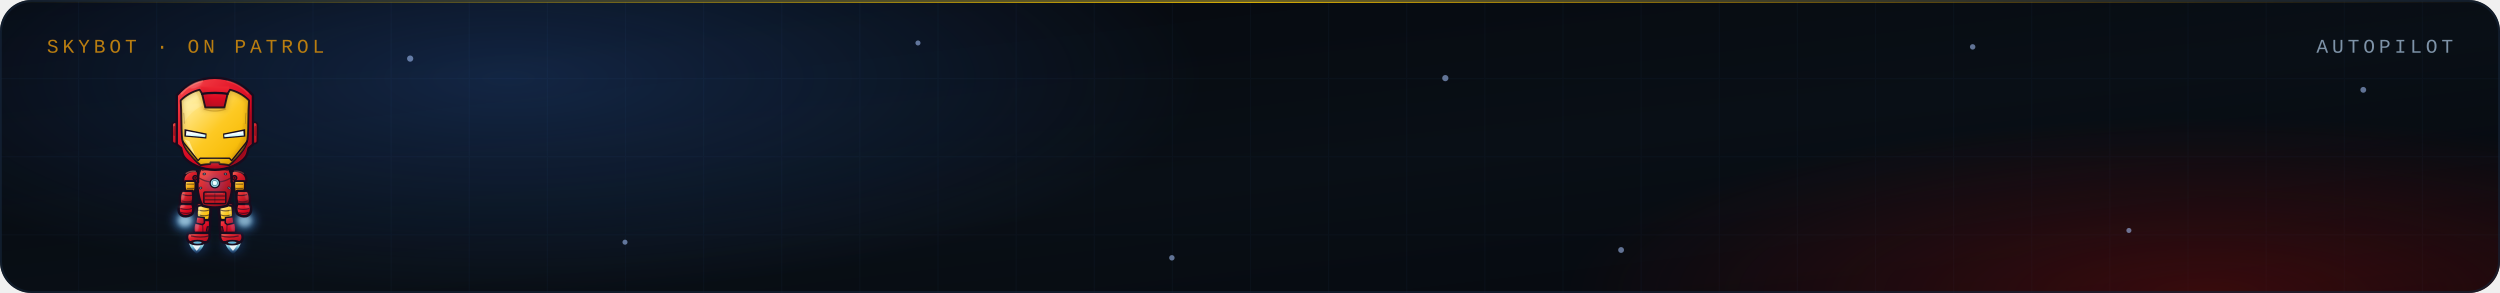
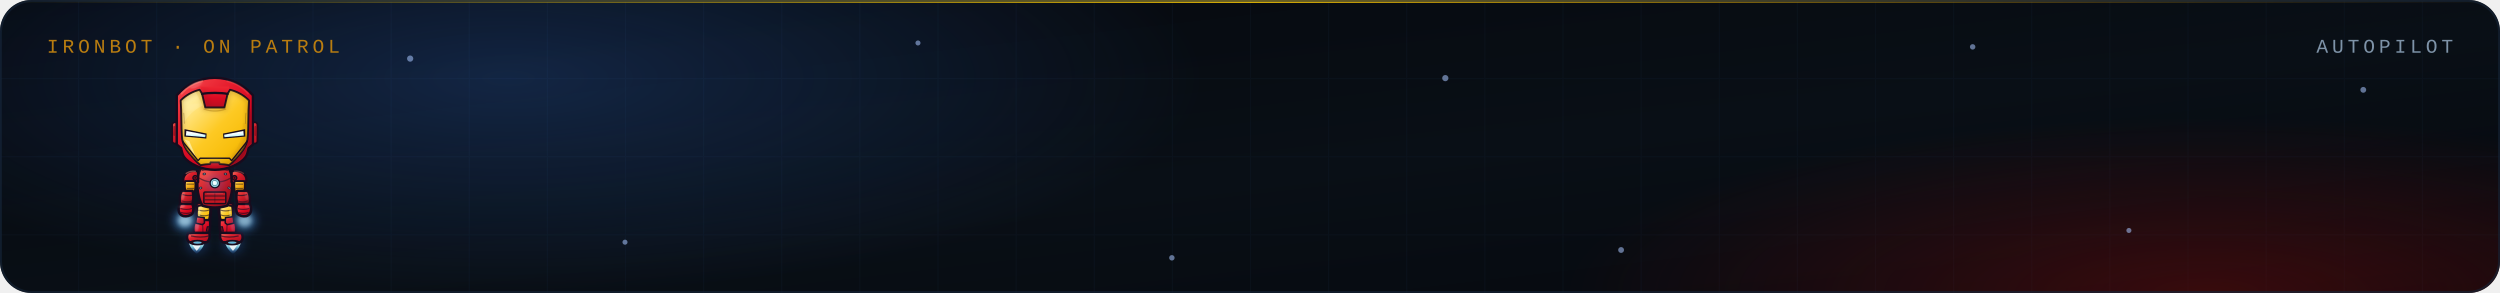
- <svg xmlns="http://www.w3.org/2000/svg" viewBox="0 0 1280 150" role="img" aria-label="Skybot, the red and gold profile mascot, flying across a night-sky strip">
+ <svg xmlns="http://www.w3.org/2000/svg" viewBox="0 0 1280 150" role="img" aria-label="Ironbot, the red and gold profile mascot, flying across a night-sky strip">
  <defs>
    <linearGradient id="bg" x1="0" y1="0" x2="1" y2="1">
      <stop offset="0" stop-color="#05080D" />
      <stop offset=".55" stop-color="#090F16" />
      <stop offset="1" stop-color="#05080D" />
    </linearGradient>
    <linearGradient id="goldline" x1="0" x2="1">
      <stop offset="0" stop-color="#FBCA03" stop-opacity="0" />
      <stop offset=".5" stop-color="#FBCA03" stop-opacity=".9" />
      <stop offset="1" stop-color="#B97D10" stop-opacity="0" />
    </linearGradient>
    <radialGradient id="maroon">
      <stop offset="0" stop-color="#6A0C0B" stop-opacity=".5" />
      <stop offset="1" stop-color="#6A0C0B" stop-opacity="0" />
    </radialGradient>
    <radialGradient id="blue">
      <stop offset="0" stop-color="#3B82F6" stop-opacity=".22" />
      <stop offset="1" stop-color="#3B82F6" stop-opacity="0" />
    </radialGradient>
    <pattern id="grid" width="40" height="40" patternUnits="userSpaceOnUse">
      <path d="M40 0H0V40" fill="none" stroke="#16263A" stroke-opacity=".2" />
    </pattern>
    <clipPath id="win">
      <rect width="1280" height="150" rx="16" />
    </clipPath>
    <style>
.m{font-family:ui-monospace,SFMono-Regular,Menlo,Consolas,'Liberation Mono',monospace}
.fly{animation:fly 24s ease-in-out infinite}
@keyframes fly{0%{transform:translate(110px,86px)}14%{transform:translate(380px,58px)}28%{transform:translate(650px,90px)}42%{transform:translate(930px,60px)}56%{transform:translate(1170px,84px)}70%{transform:translate(900px,64px)}84%{transform:translate(520px,90px)}100%{transform:translate(110px,86px)}}
/* turn: the squash bottoms out at .44 while the mirror snaps, so width never crosses zero */
.turn{animation:turn 24s ease-in-out infinite}
@keyframes turn{0%,49%{transform:scaleX(1)}53%,56%{transform:scaleX(.44)}60%,93%{transform:scaleX(1)}96%,98%{transform:scaleX(.44)}100%{transform:scaleX(1)}}
.mirror{animation:mirror 24s steps(1,end) infinite}
@keyframes mirror{0%{transform:scaleX(1)}56%{transform:scaleX(-1)}98%{transform:scaleX(1)}}
.glint{animation:glint 24s linear infinite}
@keyframes glint{0%,51%{filter:brightness(1)}54%{filter:brightness(1.4)}58%,94%{filter:brightness(1)}97%{filter:brightness(1.4)}100%{filter:brightness(1)}}
.bob{animation:bob 2.6s ease-in-out infinite}
@keyframes bob{50%{transform:translateY(-4px)}}
.sk-flame{transform-origin:0 26px;animation:flick .16s ease-in-out infinite alternate}
@keyframes flick{from{transform:scaleY(.82)}to{transform:scaleY(1.14)}}
.tw{animation:tw 3.4s ease-in-out infinite}
.tw2{animation-delay:1.1s}.tw3{animation-delay:2.2s}
@keyframes tw{50%{opacity:.15}}
@media (prefers-reduced-motion:reduce){.fly,.turn,.mirror,.glint,.bob,.sk-flame,.tw{animation:none!important}}
</style>
  </defs>
  <g clip-path="url(#win)">
    <rect width="1280" height="150" fill="url(#bg)" />
    <rect width="1280" height="150" fill="url(#grid)" />
    <ellipse cx="260" cy="40" rx="360" ry="110" fill="url(#blue)" />
    <ellipse cx="1130" cy="150" rx="330" ry="90" fill="url(#maroon)" />
    <rect width="1280" height="1.5" fill="url(#goldline)" />
    <g fill="#A9C7FF" opacity=".55">
      <circle class="tw" cx="210" cy="30" r="1.6" />
      <circle class="tw tw2" cx="470" cy="22" r="1.3" />
      <circle class="tw tw3" cx="740" cy="40" r="1.6" />
      <circle class="tw tw2" cx="1010" cy="24" r="1.4" />
      <circle class="tw" cx="1210" cy="46" r="1.5" />
      <circle class="tw tw3" cx="320" cy="124" r="1.3" />
      <circle class="tw" cx="830" cy="128" r="1.5" />
      <circle class="tw tw2" cx="1090" cy="118" r="1.3" />
      <circle class="tw tw3" cx="600" cy="132" r="1.4" />
    </g>
-     <text class="m" x="24" y="27" font-size="10" letter-spacing="2" fill="#B97D10">SKYBOT · ON PATROL</text>
+     <text class="m" x="24" y="27" font-size="10" letter-spacing="2" fill="#B97D10">IRONBOT · ON PATROL</text>
    <text class="m" x="1256" y="27" text-anchor="end" font-size="10" letter-spacing="2" fill="#7E93A8">AUTOPILOT</text>
    <g class="fly" transform="translate(110 86)">
      <g class="turn">
        <g class="mirror">
          <g class="bob">
            <g class="glint">
              <g transform="scale(.78)">
                <defs>
                  <linearGradient id="sk-red" x1=".12" y1="0" x2=".88" y2="1">
                    <stop offset="0" stop-color="#F6464A" />
                    <stop offset=".3" stop-color="#E72030" />
                    <stop offset=".62" stop-color="#D4051F" />
                    <stop offset="1" stop-color="#A20E1D" />
                  </linearGradient>
                  <linearGradient id="sk-red2" x1=".15" y1="0" x2=".85" y2="1">
                    <stop offset="0" stop-color="#F44A42" />
                    <stop offset=".45" stop-color="#CE1C28" />
                    <stop offset="1" stop-color="#8A0918" />
                  </linearGradient>
                  <linearGradient id="sk-red3" x1="0" y1="0" x2=".9" y2=".9">
                    <stop offset="0" stop-color="#FF8068" />
                    <stop offset=".42" stop-color="#DF202C" />
                    <stop offset="1" stop-color="#B00D1E" />
                  </linearGradient>
                  <linearGradient id="sk-gold" x1=".02" y1=".02" x2=".92" y2=".98">
                    <stop offset="0" stop-color="#FFF4B4" />
                    <stop offset=".26" stop-color="#FFE071" />
                    <stop offset=".54" stop-color="#FDC923" />
                    <stop offset=".8" stop-color="#F8BE0C" />
                    <stop offset="1" stop-color="#DC9A06" />
                  </linearGradient>
                  <linearGradient id="sk-gold2" x1=".12" y1="0" x2=".85" y2="1">
                    <stop offset="0" stop-color="#FFD65A" />
                    <stop offset=".5" stop-color="#F2A80C" />
                    <stop offset="1" stop-color="#BE7502" />
                  </linearGradient>
                  <linearGradient id="sk-gold3" x1="0" y1="0" x2=".4" y2="1">
                    <stop offset="0" stop-color="#FFEE9E" />
                    <stop offset=".55" stop-color="#F7BE22" />
                    <stop offset="1" stop-color="#D98E04" />
                  </linearGradient>
                  <linearGradient id="sk-crest" x1="0" y1="0" x2="0" y2="1">
                    <stop offset="0" stop-color="#EE2733" />
                    <stop offset=".55" stop-color="#DA0A22" />
                    <stop offset="1" stop-color="#B70F20" />
                  </linearGradient>
                  <linearGradient id="sk-eye" x1=".2" y1="0" x2=".4" y2="1">
                    <stop offset="0" stop-color="#FFFFFF" />
                    <stop offset=".46" stop-color="#F2FDFF" />
                    <stop offset="1" stop-color="#B9F6FE" />
                  </linearGradient>
                  <radialGradient id="sk-arc">
                    <stop offset="0" stop-color="#FFFFFF" />
                    <stop offset=".55" stop-color="#E8FCFF" />
                    <stop offset="1" stop-color="#8FE6F7" />
                  </radialGradient>
                  <radialGradient id="sk-rep">
                    <stop offset="0" stop-color="#FFFFFF" />
                    <stop offset=".34" stop-color="#F2FEFF" />
                    <stop offset=".62" stop-color="#9FE8FA" stop-opacity=".92" />
                    <stop offset=".82" stop-color="#4FA8F0" stop-opacity=".55" />
                    <stop offset="1" stop-color="#3B82F6" stop-opacity="0" />
                  </radialGradient>
                  <linearGradient id="sk-flame" x1="0" y1="0" x2="0" y2="1">
                    <stop offset="0" stop-color="#F2FDFF" stop-opacity=".98" />
                    <stop offset=".42" stop-color="#8FE6F7" stop-opacity=".85" />
                    <stop offset="1" stop-color="#3B82F6" stop-opacity="0" />
                  </linearGradient>
                  <clipPath id="sk-face">
                    <path d="M-10.0-51.3C-14.6-50.2-19.0-47.8-22.4-44.3L-22.1-38.0C-22.0-28.0-21.8-22.0-21.4-18.6C-20.6-15.2-19.2-12.4-17.0-9.8C-14.6-7.0-12.2-4.0-9.4-1.9C-7.2-2.3-5.0-2.5-3.2-2.6L-2.8-3.7L2.8-3.7L3.2-2.6C5.0-2.5 7.2-2.3 9.4-1.9C12.2-4.0 14.6-7.0 17.0-9.8C19.2-12.4 20.6-15.2 21.4-18.6C21.8-22.0 22.0-28.0 22.1-38.0L22.4-44.3C19.0-47.8 14.6-50.2 10.0-51.3L8.4-48.7L6.3-39.7L-6.3-39.7L-8.4-48.7Z" />
                  </clipPath>
                  <filter id="sk-b3" x="-70%" y="-70%" width="240%" height="240%">
                    <feGaussianBlur stdDeviation="3" />
                  </filter>
                  <filter id="sk-b15" x="-70%" y="-70%" width="240%" height="240%">
                    <feGaussianBlur stdDeviation="1.5" />
                  </filter>
                  <filter id="sk-b08" x="-70%" y="-70%" width="240%" height="240%">
                    <feGaussianBlur stdDeviation=".8" />
                  </filter>
                  <filter id="sk-glow" x="-90%" y="-90%" width="280%" height="280%">
                    <feGaussianBlur stdDeviation="2.2" />
                  </filter>
                </defs>
                <g id="fig">
                  <ellipse cx="-11.9" cy="49.6" rx="7.0" ry="7.0" fill="#3B82F6" opacity=".22" filter="url(#sk-b3)" />
                  <ellipse cx="11.9" cy="49.6" rx="7.0" ry="7.0" fill="#3B82F6" opacity=".22" filter="url(#sk-b3)" />
                  <g class="sk-flame" style="transform-origin:-11.9px 48.2px">
                    <path d="M-17.3 48.2H-6.5C-7.1 51.2-8.9 54.0-11.9 56.6C-14.9 54.0-16.7 51.2-17.3 48.2Z" fill="url(#sk-flame)" />
                    <path d="M-15.3 48.4H-8.5C-9.1 50.8-10.2 52.6-11.9 54.4C-13.6 52.6-14.7 50.8-15.3 48.4Z" fill="#FFFFFF" opacity=".85" />
                  </g>
                  <g class="sk-flame" style="transform-origin:11.9px 48.2px">
                    <path d="M6.5 48.2H17.3C16.7 51.2 14.9 54.0 11.9 56.6C8.9 54.0 7.1 51.2 6.5 48.2Z" fill="url(#sk-flame)" />
                    <path d="M8.5 48.4H15.3C14.7 50.8 13.6 52.6 11.9 54.4C10.2 52.6 9.1 50.8 8.5 48.4Z" fill="#FFFFFF" opacity=".85" />
                  </g>
                  <g id="leg-l">
                    <path d="M-11.8 23.4C-8.6 22.6-5.2 22.6-2.6 23.4C-2.2 27.4-2.6 31.2-3.6 34.8L-12.0 34.8C-13.0 31.2-13.0 27.0-11.8 23.4Z" fill="url(#sk-red2)" stroke="#170C1E" stroke-width="1.6" stroke-linejoin="round" />
                    <path d="M-11.2 25.0C-8.4 24.4-5.6 24.4-3.2 25.0C-2.9 28.4-3.2 31.6-4.0 34.4L-11.2 34.4C-12.0 31.6-12.0 28.0-11.2 25.0Z" fill="url(#sk-gold)" stroke="#170C1E" stroke-width="1.2" stroke-linejoin="round" />
                    <path d="M-10.9 27.6C-8.2 28.4-5.8 28.4-3.6 27.6M-10.6 30.8C-8.0 31.6-5.6 31.6-3.8 30.8" fill="none" stroke="#170C1E" stroke-width=".75" opacity=".6" />
                    <path d="M-10.4 25.8C-9.7 28.2-9.8 31.0-10.6 33.4" fill="none" stroke="#FFF0A8" stroke-width=".8" opacity=".5" />
                    <path d="M-12.6 34.2L-3.2 34.2C-2.8 37.8-3.2 41.0-4.2 43.8L-13.4 43.8C-14.4 41.0-14.4 37.6-12.6 34.2Z" fill="url(#sk-red)" stroke="#170C1E" stroke-width="1.6" stroke-linejoin="round" />
                    <path d="M-8.0 37.0L-7.8 42.8" stroke="#170C1E" stroke-width=".8" opacity=".5" />
                    <ellipse cx="-11.6" cy="38.6" rx="1.2" ry="2.8" fill="#FFFFFF" opacity=".18" transform="rotate(8 -11.6 38.6)" filter="url(#sk-b08)" />
                    <path d="M-12.0 32.0L-7.0 32.6L-6.8 36.1L-8.2 37.2L-12.6 36.2Z" fill="url(#sk-red3)" stroke="#170C1E" stroke-width="1.0" stroke-linejoin="round" />
                    <path d="M-5.0 38.6L-3.6 38.6L-4.0 41.5L-5.6 41.5Z" fill="#790D1B" stroke="#170C1E" stroke-width=".65" />
                    <path d="M-14.2 42.6L-3.6 42.6C-3.0 45.4-3.6 47.8-5.4 48.8L-16.6 48.8C-18.4 47.6-18.8 45.2-17.6 42.8Z" fill="url(#sk-red3)" stroke="#170C1E" stroke-width="1.7" stroke-linejoin="round" />
                    <path d="M-15.6 44.6C-11.6 45.6-7.4 45.6-4.0 44.6" fill="none" stroke="#170C1E" stroke-width=".85" opacity=".65" />
                    <ellipse cx="-11.4" cy="49.0" rx="4.8" ry="1.4" fill="#2A0B14" stroke="#170C1E" stroke-width=".9" />
                    <ellipse cx="-11.4" cy="49.0" rx="2.8" ry=".75" fill="#67C7EB" opacity=".9" />
                  </g>
                  <g id="leg-r">
                    <path d="M11.8 23.4C8.6 22.6 5.2 22.6 2.6 23.4C2.2 27.4 2.6 31.2 3.6 34.8L12.0 34.8C13.0 31.2 13.0 27.0 11.8 23.4Z" fill="url(#sk-red2)" stroke="#170C1E" stroke-width="1.6" stroke-linejoin="round" />
                    <path d="M11.2 25.0C8.4 24.4 5.6 24.4 3.2 25.0C2.9 28.4 3.2 31.6 4.0 34.4L11.2 34.4C12.0 31.6 12.0 28.0 11.2 25.0Z" fill="url(#sk-gold)" stroke="#170C1E" stroke-width="1.2" stroke-linejoin="round" />
                    <path d="M10.9 27.6C8.2 28.4 5.8 28.4 3.6 27.6M10.6 30.8C8.0 31.6 5.6 31.6 3.8 30.8" fill="none" stroke="#170C1E" stroke-width=".75" opacity=".6" />
                    <path d="M10.4 25.8C9.7 28.2 9.8 31.0 10.6 33.4" fill="none" stroke="#FFF0A8" stroke-width=".8" opacity=".5" />
                    <path d="M12.6 34.2L3.2 34.2C2.8 37.8 3.2 41.0 4.2 43.8L13.4 43.8C14.4 41.0 14.4 37.6 12.6 34.2Z" fill="url(#sk-red)" stroke="#170C1E" stroke-width="1.6" stroke-linejoin="round" />
                    <path d="M8.0 37.0L7.8 42.8" stroke="#170C1E" stroke-width=".8" opacity=".5" />
                    <ellipse cx="11.6" cy="38.6" rx="1.2" ry="2.8" fill="#FFFFFF" opacity=".14" transform="rotate(-8 11.6 38.6)" filter="url(#sk-b08)" />
                    <path d="M12.0 32.0L7.0 32.6L6.8 36.1L8.2 37.2L12.6 36.2Z" fill="url(#sk-red3)" stroke="#170C1E" stroke-width="1.0" stroke-linejoin="round" />
                    <path d="M5.0 38.6L3.6 38.6L4.0 41.5L5.6 41.5Z" fill="#790D1B" stroke="#170C1E" stroke-width=".65" />
                    <path d="M14.2 42.6L3.6 42.6C3.0 45.4 3.6 47.8 5.4 48.8L16.6 48.8C18.4 47.6 18.8 45.2 17.6 42.8Z" fill="url(#sk-red3)" stroke="#170C1E" stroke-width="1.7" stroke-linejoin="round" />
                    <path d="M15.6 44.6C11.6 45.6 7.4 45.6 4.0 44.6" fill="none" stroke="#170C1E" stroke-width=".85" opacity=".65" />
                    <ellipse cx="11.4" cy="49.0" rx="4.8" ry="1.4" fill="#2A0B14" stroke="#170C1E" stroke-width=".9" />
                    <ellipse cx="11.4" cy="49.0" rx="2.8" ry=".75" fill="#67C7EB" opacity=".9" />
                  </g>
                  <path d="M-9.2 0.4C-4.0-0.6 4.0-0.6 9.2 0.4C10.6 2.4 11.4 5.6 11.5 9.0C11.6 12.4 11.3 15.6 10.6 18.4C10.0 21.0 9.2 23.2 8.0 24.8C5.4 25.6 2.7 26.0 0 26.0C-2.7 26.0-5.4 25.6-8.0 24.8C-9.2 23.2-10.0 21.0-10.6 18.4C-11.3 15.6-11.6 12.4-11.5 9.0C-11.4 5.6-10.6 2.4-9.2 0.4Z" fill="url(#sk-red2)" stroke="#170C1E" stroke-width="1.7" stroke-linejoin="round" />
                  <ellipse cx="-6.4" cy="4.2" rx="4.2" ry="3.4" fill="#FF8A78" opacity=".2" transform="rotate(-18 -6.4 4.2)" filter="url(#sk-b15)" />
                  <path d="M-8.6 1.6C-4.4 0.6 4.4 0.6 8.6 1.6" fill="none" stroke="#170C1E" stroke-width=".9" opacity=".6" />
                  <path d="M-10.8 6.4C-7.6 8.2-5.2 9.0-3.4 9.0M10.8 6.4C7.6 8.2 5.2 9.0 3.4 9.0" fill="none" stroke="#170C1E" stroke-width=".85" opacity=".55" />
                  <rect x="-7.8" y="3.4" width="1.7" height="1.1" rx=".5" fill="#8FE6F7" stroke="#170C1E" stroke-width=".5" transform="rotate(-10 -6.95 3.95)" />
                  <rect x="6.1" y="3.4" width="1.7" height="1.1" rx=".5" fill="#8FE6F7" stroke="#170C1E" stroke-width=".5" transform="rotate(10 6.95 3.95)" />
                  <rect x="-10.2" y="12.6" width="1.7" height="1.1" rx=".5" fill="#8FE6F7" stroke="#170C1E" stroke-width=".5" transform="rotate(-18 -9.35 13.15)" />
                  <rect x="8.5" y="12.6" width="1.7" height="1.1" rx=".5" fill="#8FE6F7" stroke="#170C1E" stroke-width=".5" transform="rotate(18 9.35 13.15)" />
                  <path d="M-6.4 15.8H6.4C6.9 15.8 7.2 16.1 7.2 16.6V22.6C7.2 23.1 6.9 23.4 6.3 23.4H-6.3C-6.9 23.4-7.2 23.1-7.2 22.6V16.6C-7.2 16.1-6.9 15.8-6.4 15.8Z" fill="#C41722" stroke="#170C1E" stroke-width=".95" stroke-linejoin="round" />
                  <path d="M-6.6 18.4H6.6M-6.6 20.9H6.6" stroke="#170C1E" stroke-width=".8" opacity=".65" />
                  <path d="M0 16.4V22.8" stroke="#170C1E" stroke-width=".65" opacity=".35" />
                  <path d="M-5.4 16.8H5.4" stroke="#FF8A78" stroke-width=".5" opacity=".26" />
                  <ellipse cx="0" cy="9.9" rx="6.2" ry="6.2" fill="#3B82F6" opacity=".2" filter="url(#sk-glow)" />
                  <circle cx="0" cy="9.9" r="3.5" fill="#170C1E" />
                  <circle cx="0" cy="9.9" r="2.8" fill="#241326" />
                  <circle cx="0" cy="9.9" r="2.25" fill="none" stroke="#9BE7F6" stroke-width=".9" opacity=".9" />
                  <circle cx="0" cy="9.9" r="1.7" fill="url(#sk-arc)" />
                  <ellipse cx="-.55" cy="9.3" rx=".7" ry=".5" fill="#FFFFFF" />
                  <g id="arm-l">
                    <g class="sk-rep">
                      <ellipse cx="-19.6" cy="34.4" rx="7.6" ry="6.8" fill="#3B82F6" opacity=".34" filter="url(#sk-b3)" />
                      <ellipse cx="-19.6" cy="34.4" rx="5.6" ry="5.0" fill="#5FC8F5" opacity=".5" filter="url(#sk-b3)" />
                      <ellipse cx="-19.6" cy="34.4" rx="4.6" ry="4.0" fill="#D8F5FF" opacity=".55" filter="url(#sk-b15)" />
                    </g>
                    <path d="M-11.0 2.2C-15.0 1.2-18.6 2.4-20.2 5.4C-21.2 7.4-20.8 9.4-19.2 10.4C-16.4 11.0-13.2 10.6-11.0 9.2Z" fill="url(#sk-red3)" stroke="#170C1E" stroke-width="1.6" stroke-linejoin="round" />
                    <path d="M-18.8 3.6C-17.2 2.4-15.0 1.9-12.8 2.2" fill="none" stroke="#FF8A78" stroke-width=".9" opacity=".5" stroke-linecap="round" />
                    <circle cx="-12.9" cy="6.5" r="1.5" fill="#8A0918" stroke="#170C1E" stroke-width=".9" />
                    <circle cx="-12.9" cy="6.5" r=".6" fill="#2A0B14" />
                    <path d="M-19.4 8.6L-13.0 8.6C-12.5 11.2-12.7 13.8-13.5 16.2L-18.9 16.2C-19.8 13.8-19.9 11.2-19.4 8.6Z" fill="url(#sk-gold2)" stroke="#170C1E" stroke-width="1.2" stroke-linejoin="round" />
                    <path d="M-18.6 10.6L-13.6 10.6M-18.4 13.4L-13.6 13.4" stroke="#170C1E" stroke-width=".65" opacity=".6" />
                    <path d="M-20.6 15.0L-14.6 15.0C-13.8 18.4-14.0 21.8-15.2 24.8L-22.4 24.8C-23.4 21.6-23.2 18.2-21.8 15.2Z" fill="url(#sk-red2)" stroke="#170C1E" stroke-width="1.6" stroke-linejoin="round" />
                    <path d="M-21.2 17.4C-19.0 18.2-16.6 18.3-14.4 17.8" fill="none" stroke="#170C1E" stroke-width=".85" opacity=".7" />
                    <path d="M-21.8 21.6C-19.6 22.4-16.8 22.4-14.6 21.6" fill="none" stroke="#170C1E" stroke-width=".75" opacity=".55" />
                    <ellipse cx="-20.9" cy="18.4" rx="1.1" ry="2.8" fill="#FFFFFF" opacity=".2" transform="rotate(10 -20.9 18.4)" filter="url(#sk-b08)" />
                    <path d="M-22.8 23.6L-14.8 23.6C-13.8 25.6-13.8 28.0-14.8 30.0C-16.2 31.4-18.4 32.0-20.6 31.6C-22.6 31.0-23.8 29.4-23.8 27.2C-23.8 25.8-23.4 24.6-22.8 23.6Z" fill="url(#sk-red)" stroke="#170C1E" stroke-width="1.7" stroke-linejoin="round" />
                    <path d="M-22.6 26.6C-20.2 27.4-17.0 27.4-15.0 26.6M-22.2 29.2C-20.0 30.0-17.2 30.0-15.4 29.2" fill="none" stroke="#170C1E" stroke-width=".75" opacity=".65" />
                    <ellipse cx="-21.4" cy="25.2" rx="1.9" ry="1.1" fill="#FFFFFF" opacity=".22" transform="rotate(-20 -21.4 25.2)" filter="url(#sk-b08)" />
                  </g>
                  <g id="arm-r">
                    <g class="sk-rep sk-rep-r">
                      <ellipse cx="19.6" cy="34.4" rx="7.6" ry="6.8" fill="#3B82F6" opacity=".3" filter="url(#sk-b3)" />
                      <ellipse cx="19.6" cy="34.4" rx="5.6" ry="5.0" fill="#5FC8F5" opacity=".44" filter="url(#sk-b3)" />
                      <ellipse cx="19.6" cy="34.4" rx="4.6" ry="4.0" fill="#D8F5FF" opacity=".48" filter="url(#sk-b15)" />
                    </g>
                    <path d="M11.0 2.2C15.0 1.2 18.6 2.4 20.2 5.4C21.2 7.4 20.8 9.4 19.2 10.4C16.4 11.0 13.2 10.6 11.0 9.2Z" fill="url(#sk-red3)" stroke="#170C1E" stroke-width="1.6" stroke-linejoin="round" />
                    <path d="M18.8 3.6C17.2 2.4 15.0 1.9 12.8 2.2" fill="none" stroke="#FF8A78" stroke-width=".9" opacity=".3" stroke-linecap="round" />
                    <circle cx="12.9" cy="6.5" r="1.5" fill="#8A0918" stroke="#170C1E" stroke-width=".9" />
                    <circle cx="12.9" cy="6.5" r=".6" fill="#2A0B14" />
                    <path d="M19.4 8.6L13.0 8.6C12.5 11.2 12.7 13.8 13.5 16.2L18.9 16.2C19.8 13.8 19.9 11.2 19.4 8.6Z" fill="url(#sk-gold2)" stroke="#170C1E" stroke-width="1.2" stroke-linejoin="round" />
                    <path d="M18.6 10.6L13.6 10.6M18.4 13.4L13.6 13.4" stroke="#170C1E" stroke-width=".65" opacity=".6" />
                    <path d="M20.6 15.0L14.6 15.0C13.8 18.4 14.0 21.8 15.2 24.8L22.4 24.8C23.4 21.6 23.2 18.2 21.8 15.2Z" fill="url(#sk-red2)" stroke="#170C1E" stroke-width="1.6" stroke-linejoin="round" />
                    <path d="M21.2 17.4C19.0 18.2 16.6 18.3 14.4 17.8" fill="none" stroke="#170C1E" stroke-width=".85" opacity=".7" />
                    <path d="M21.8 21.6C19.6 22.4 16.8 22.4 14.6 21.6" fill="none" stroke="#170C1E" stroke-width=".75" opacity=".55" />
                    <ellipse cx="20.9" cy="18.4" rx="1.1" ry="2.8" fill="#FFFFFF" opacity=".15" transform="rotate(-10 20.9 18.4)" filter="url(#sk-b08)" />
                    <path d="M22.8 23.6L14.8 23.6C13.8 25.6 13.8 28.0 14.8 30.0C16.2 31.4 18.4 32.0 20.6 31.6C22.6 31.0 23.8 29.4 23.8 27.2C23.8 25.8 23.4 24.6 22.8 23.6Z" fill="url(#sk-red)" stroke="#170C1E" stroke-width="1.7" stroke-linejoin="round" />
                    <path d="M22.6 26.6C20.2 27.4 17.0 27.4 15.0 26.6M22.2 29.2C20.0 30.0 17.2 30.0 15.4 29.2" fill="none" stroke="#170C1E" stroke-width=".75" opacity=".65" />
                    <ellipse cx="21.4" cy="25.2" rx="1.9" ry="1.1" fill="#FFFFFF" opacity=".16" transform="rotate(20 21.4 25.2)" filter="url(#sk-b08)" />
                  </g>
                  <g id="head">
                    <rect x="-28.0" y="-30.0" width="3.6" height="14.0" rx="1.7" fill="url(#sk-red3)" stroke="#170C1E" stroke-width="1.2" />
                    <rect x="-27.3" y="-27.6" width="1.3" height="6.6" rx=".65" fill="#7E0716" opacity=".6" />
                    <rect x="24.4" y="-30.0" width="3.6" height="14.0" rx="1.7" fill="url(#sk-red3)" stroke="#170C1E" stroke-width="1.2" />
                    <rect x="26.0" y="-27.6" width="1.3" height="6.6" rx=".65" fill="#7E0716" opacity=".6" />
                    <path d="M0-59.2A33 33 0 0 0-25.0-47.7L-25.0-15.4L-22.2-13.0C-21.6-10.6-21.2-8.6-20.2-7.2C-18.8-5.2-16.0-3.0-11.9-1.2C-7.9 0.5-3.9 1.2 0 1.2C3.9 1.2 7.9 0.5 11.9-1.2C16.0-3.0 18.8-5.2 20.2-7.2C21.2-8.6 21.6-10.6 22.2-13.0L25.0-15.4L25.0-47.7A33 33 0 0 0 0-59.2Z" fill="url(#sk-red)" stroke="#170C1E" stroke-width="1.6" stroke-linejoin="round" />
                    <path d="M21.8-46.0C23.4-40.2 24.2-33.4 24.0-27.0L23.6-16.2L21.0-13.4C20.4-10.6 19.4-8.4 17.6-6.4C15.8-4.4 13.4-2.8 10.6-1.6L12.6-5.6C15.6-7.6 17.8-10.4 19.0-14.0C20.6-19.0 21.4-25.6 21.6-32.6C21.8-38.0 21.9-42.6 21.8-46.0Z" fill="#7E0716" opacity=".35" />
                    <path d="M-21.8-48.8C-18.4-53.0-13.6-55.8-8.2-57.0" fill="none" stroke="#FF8A78" stroke-width="1.2" opacity=".48" stroke-linecap="round" />
                    <path d="M21.8-48.8C18.4-53.0 13.6-55.8 8.2-57.0" fill="none" stroke="#FF8A78" stroke-width="1.2" opacity=".2" stroke-linecap="round" />
                    <ellipse cx="-12.4" cy="-54.4" rx="4.2" ry="1.6" fill="#FFFFFF" opacity=".16" transform="rotate(-26 -12.4 -54.4)" filter="url(#sk-b08)" />
                    <path d="M-9.5-53.4L-8.4-48.7L-6.3-39.7L6.3-39.7L8.4-48.7L9.5-53.4Z" fill="url(#sk-crest)" />
                    <path d="M-7.8-51.6C-7.3-46.6-6.6-42.8-5.6-40.2L-3.2-39.2C-4.0-42.4-4.7-46.4-5.2-51.2Z" fill="#5C0A18" opacity=".2" filter="url(#sk-b15)" />
                    <path d="M-10.0-51.3C-14.6-50.2-19.0-47.8-22.4-44.3L-22.1-38.0C-22.0-28.0-21.8-22.0-21.4-18.6C-20.6-15.2-19.2-12.4-17.0-9.8C-14.6-7.0-12.2-4.0-9.4-1.9C-7.2-2.3-5.0-2.5-3.2-2.6L-2.8-3.7L2.8-3.7L3.2-2.6C5.0-2.5 7.2-2.3 9.4-1.9C12.2-4.0 14.6-7.0 17.0-9.8C19.2-12.4 20.6-15.2 21.4-18.6C21.8-22.0 22.0-28.0 22.1-38.0L22.4-44.3C19.0-47.8 14.6-50.2 10.0-51.3L8.4-48.7L6.3-39.7L-6.3-39.7L-8.4-48.7Z" fill="url(#sk-gold)" stroke="#170C1E" stroke-width="1.25" stroke-linejoin="round" />
                    <g clip-path="url(#sk-face)">
                      <path d="M-10.0-51.3C-14.6-50.2-19.0-47.8-22.4-44.3L-22.1-38.0C-22.0-28.0-21.8-22.0-21.4-18.6C-20.6-15.2-19.2-12.4-17.0-9.8C-14.6-7.0-12.2-4.0-9.4-1.9C-7.2-2.3-5.0-2.5-3.2-2.6L-2.8-3.7L2.8-3.7L3.2-2.6C5.0-2.5 7.2-2.3 9.4-1.9C12.2-4.0 14.6-7.0 17.0-9.8C19.2-12.4 20.6-15.2 21.4-18.6C21.8-22.0 22.0-28.0 22.1-38.0L22.4-44.3C19.0-47.8 14.6-50.2 10.0-51.3L8.4-48.7L6.3-39.7L-6.3-39.7L-8.4-48.7Z" fill="none" stroke="#9A6200" stroke-width="4.0" opacity=".3" filter="url(#sk-b15)" />
                    </g>
                    <path d="M-8.4-48.6C-4.6-49.5 4.6-49.5 8.4-48.6" fill="none" stroke="#170C1E" stroke-width="1.5" stroke-linecap="round" />
                    <path d="M-20.6-43.2C-19.0-46.0-16.2-48.4-12.6-49.8L-8.0-41.0C-11.4-39.4-14.6-37.0-17.2-34.0C-18.8-32.2-20.0-30.4-20.8-28.6C-21.0-33.6-20.9-38.8-20.6-43.2Z" fill="#FFF8D2" opacity=".2" />
                    <path d="M-7.4-38.8C-4.8-37.8-2.4-37.4 0-37.4C2.4-37.4 4.8-37.8 7.4-38.8" fill="none" stroke="#8A5A00" stroke-width=".85" opacity=".32" />
                    <path d="M-21.0-29.6C-20.8-23.6-20.2-19.4-18.8-16.0C-17.4-12.8-15.4-10.0-12.8-7.4L-10.8-5.8L-11.6-9.4C-13.8-11.6-15.4-14.4-16.6-17.8C-17.6-21.2-18.2-25.2-18.4-29.6Z" fill="#FFF6C6" opacity=".07" />
                    <path d="M21.0-29.6C20.8-23.6 20.2-19.4 18.8-16.0C17.4-12.8 15.4-10.0 12.8-7.4L10.8-5.8L11.6-9.4C13.8-11.6 15.4-14.4 16.6-17.8C17.6-21.2 18.2-25.2 18.4-29.6Z" fill="#B8790A" opacity=".1" />
                    <path d="M-20.4-36.0C-20.2-33.6-20.1-31.4-20.1-29.2M20.4-36.0C20.2-33.6 20.1-31.4 20.1-29.2" fill="none" stroke="#6B4A12" stroke-width=".5" opacity=".42" stroke-linecap="round" />
                    <path d="M-19.9-25.5L-5.4-22.6L-5.6-19.3L-20.0-20.6Z" fill="#170C1E" />
                    <path d="M19.9-25.5L5.4-22.6L5.6-19.3L20.0-20.6Z" fill="#170C1E" />
                    <path d="M-18.7-24.3L-6.1-21.8L-6.3-20.2L-19.0-21.3Z" fill="url(#sk-eye)" />
                    <path d="M18.7-24.3L6.1-21.8L6.3-20.2L19.0-21.3Z" fill="url(#sk-eye)" />
                    <path d="M-18.0-23.3L-7.4-21.2" fill="none" stroke="#FFFFFF" stroke-width=".6" opacity=".75" stroke-linecap="round" />
                    <path d="M18.0-23.3L7.4-21.2" fill="none" stroke="#FFFFFF" stroke-width=".6" opacity=".75" stroke-linecap="round" />
                    <g clip-path="url(#sk-face)">
                      <path d="M-22.4-19.0L-11.0-4.8L-18.6-7.4L-24.0-15.0Z" fill="#9A6200" opacity=".38" />
                      <path d="M22.4-19.0L11.0-4.8L18.6-7.4L24.0-15.0Z" fill="#6B4A12" opacity=".48" />
                      <path d="M-20.0-18.8L-16.8-17.6L-12.0-6.2Z" fill="#FFF4B4" opacity=".7" />
                    </g>
                    <path d="M-21.4-17.8L-11.0-4.8L-9.6-6.4H9.6L11.0-4.8L21.4-17.8" fill="none" stroke="#170C1E" stroke-width=".9" stroke-linejoin="round" />
                    <ellipse cx="0" cy="-4.1" rx="5.4" ry="1.3" fill="#FFF4B4" opacity=".24" filter="url(#sk-b15)" />
                    <ellipse cx="-14.0" cy="-40.0" rx="3.8" ry="1.6" fill="#FFFFFF" opacity=".13" transform="rotate(-34 -14.0 -40.0)" filter="url(#sk-b15)" />
                  </g>
                </g>
              </g>
            </g>
          </g>
        </g>
      </g>
    </g>
  </g>
  <rect x=".5" y=".5" width="1279" height="149" rx="16" fill="none" stroke="#16263A" stroke-opacity=".6" />
</svg>
